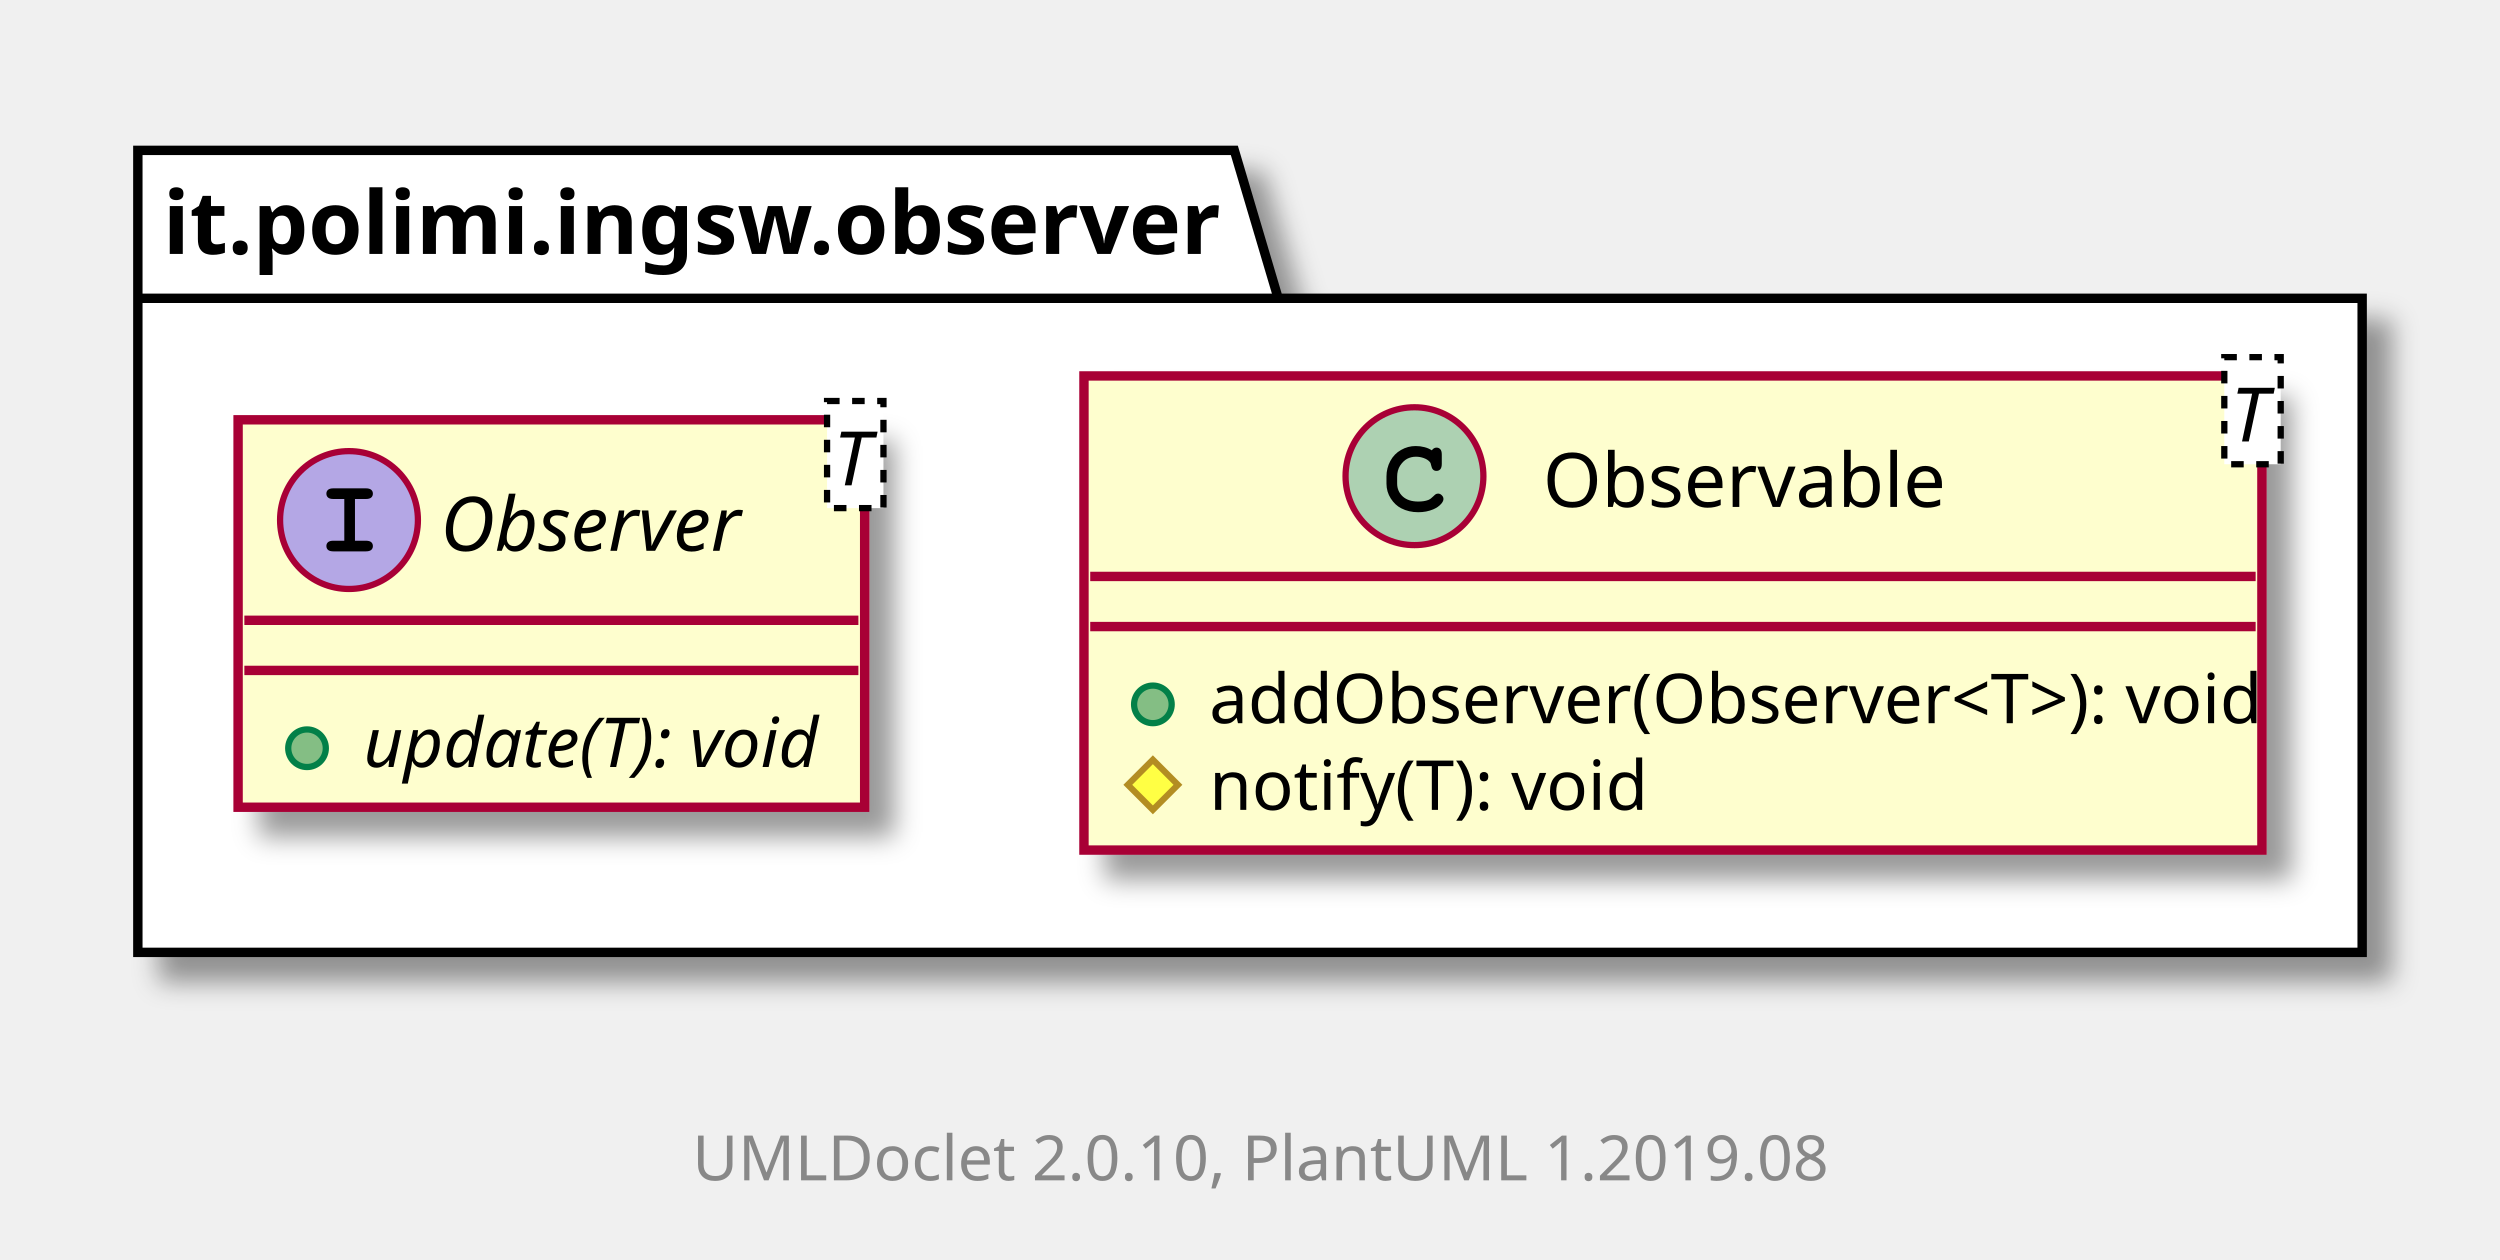
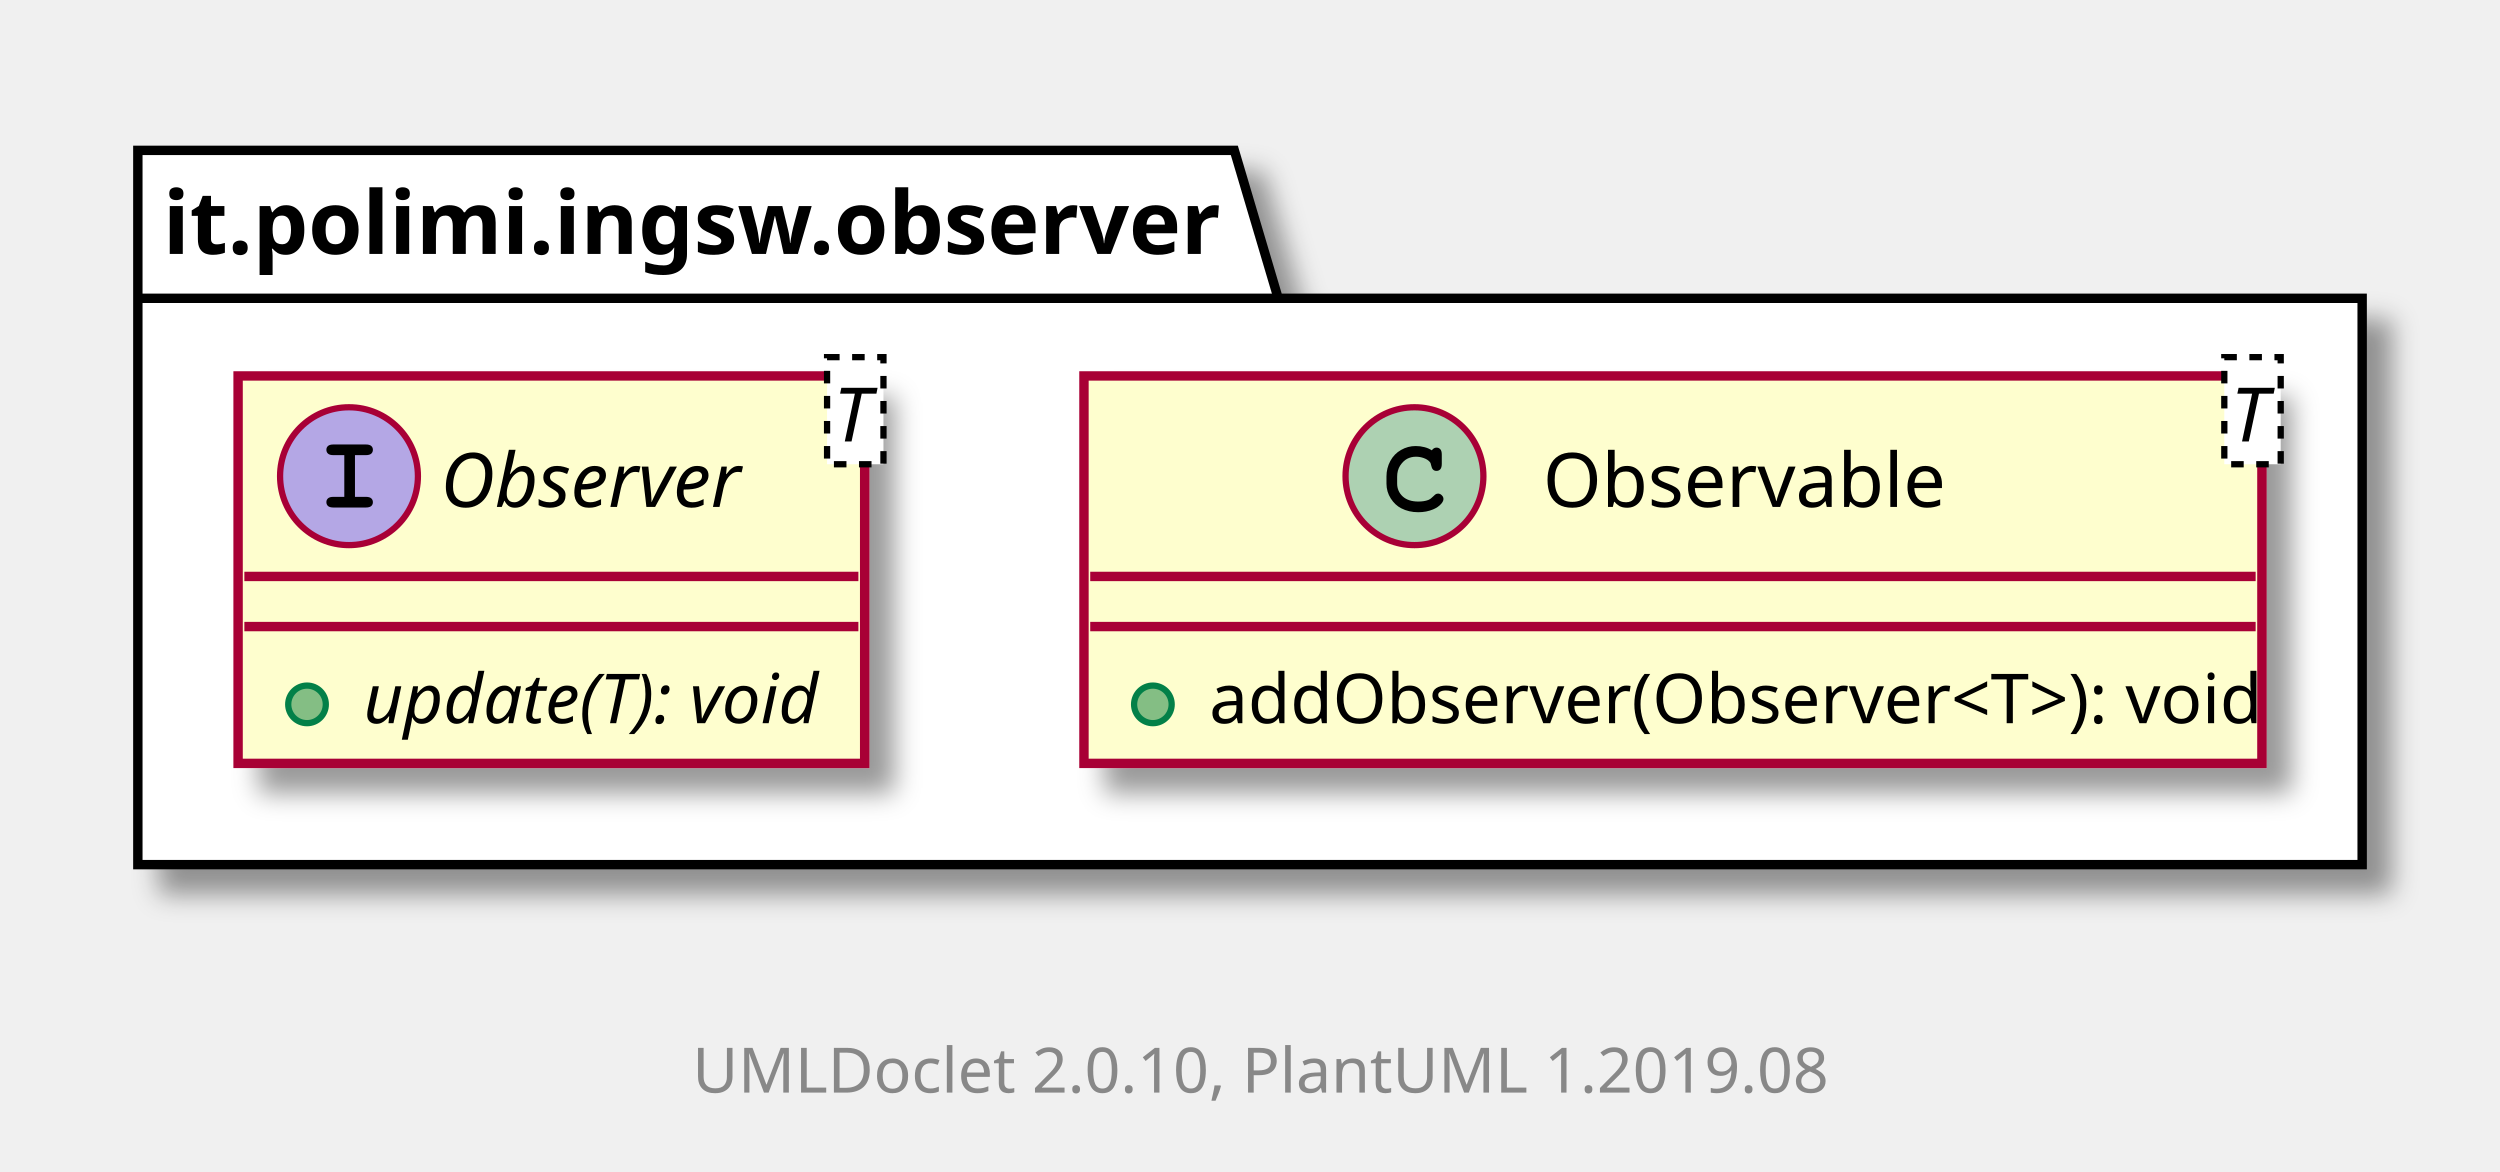
- <svg xmlns="http://www.w3.org/2000/svg" xmlns:xlink="http://www.w3.org/1999/xlink" contentScriptType="application/ecmascript" contentStyleType="text/css" height="201px" preserveAspectRatio="none" style="width:399px;height:201px;" version="1.1" viewBox="0 0 399 201" width="399px" zoomAndPan="magnify">
+ <svg xmlns="http://www.w3.org/2000/svg" xmlns:xlink="http://www.w3.org/1999/xlink" contentScriptType="application/ecmascript" contentStyleType="text/css" height="187px" preserveAspectRatio="none" style="width:399px;height:187px;" version="1.1" viewBox="0 0 399 187" width="399px" zoomAndPan="magnify">
  <defs>
-     <filter height="300%" id="f1fb7kh7jzjpdy" width="300%" x="-1" y="-1">
+     <filter height="300%" id="fu01uw2jyuw32" width="300%" x="-1" y="-1">
      <feGaussianBlur result="blurOut" stdDeviation="2.0" />
      <feColorMatrix in="blurOut" result="blurOut2" type="matrix" values="0 0 0 0 0 0 0 0 0 0 0 0 0 0 0 0 0 0 .4 0" />
      <feOffset dx="4.0" dy="4.0" in="blurOut2" result="blurOut3" />
      <feBlend in="SourceGraphic" in2="blurOut3" mode="normal" />
    </filter>
  </defs>
  <g>
-     <polygon fill="#FFFFFF" filter="url(#f1fb7kh7jzjpdy)" points="22,24,197,24,204,47.609,377,47.609,377,152,22,152,22,24" style="stroke: #000000; stroke-width: 1.5;" />
+     <polygon fill="#FFFFFF" filter="url(#fu01uw2jyuw32)" points="22,24,197,24,204,47.609,377,47.609,377,138,22,138,22,24" style="stroke: #000000; stroke-width: 1.5;" />
    <line style="stroke: #000000; stroke-width: 1.5;" x1="22" x2="204" y1="47.609" y2="47.609" />
    <text fill="#000000" font-family="sans-serif" font-size="14" font-weight="bold" lengthAdjust="spacingAndGlyphs" textLength="169" x="26" y="40.533">it.polimi.ingsw.observer</text>
    <a href="Observable.html" target="_top" xlink:actuate="onRequest" xlink:show="new" xlink:title="Observable.html" xlink:type="simple">
-       <rect fill="#FEFECE" filter="url(#f1fb7kh7jzjpdy)" height="75.672" id="it.polimi.ingsw.observer.Observable" style="stroke: #A80036; stroke-width: 1.5;" width="188" x="173" y="60" />
+       <rect fill="#FEFECE" filter="url(#fu01uw2jyuw32)" height="61.836" id="it.polimi.ingsw.observer.Observable" style="stroke: #A80036; stroke-width: 1.5;" width="188" x="173" y="60" />
      <ellipse cx="225.75" cy="76" fill="#ADD1B2" rx="11" ry="11" style="stroke: #A80036; stroke-width: 1.0;" />
      <path d="M228.516,71.875 Q228.672,71.656 228.859,71.547 Q229.047,71.438 229.266,71.438 Q229.641,71.438 229.875,71.703 Q230.109,71.953 230.109,72.562 L230.109,74.016 Q230.109,74.625 229.875,74.891 Q229.641,75.156 229.266,75.156 Q228.922,75.156 228.719,74.953 Q228.516,74.766 228.406,74.25 Q228.359,73.891 228.172,73.703 Q227.844,73.328 227.234,73.109 Q226.625,72.891 226,72.891 Q225.234,72.891 224.594,73.219 Q223.969,73.547 223.469,74.297 Q222.984,75.047 222.984,76.078 L222.984,77.172 Q222.984,78.406 223.875,79.234 Q224.766,80.047 226.359,80.047 Q227.297,80.047 227.953,79.797 Q228.344,79.641 228.766,79.203 Q229.031,78.938 229.172,78.859 Q229.328,78.781 229.531,78.781 Q229.859,78.781 230.109,79.047 Q230.375,79.297 230.375,79.641 Q230.375,79.984 230.031,80.391 Q229.531,80.969 228.734,81.297 Q227.656,81.75 226.359,81.75 Q224.844,81.75 223.641,81.125 Q222.656,80.625 221.969,79.562 Q221.281,78.484 221.281,77.203 L221.281,76.047 Q221.281,74.719 221.891,73.578 Q222.516,72.422 223.609,71.812 Q224.703,71.188 225.938,71.188 Q226.672,71.188 227.312,71.359 Q227.969,71.516 228.516,71.875 Z " />
      <text fill="#000000" font-family="sans-serif" font-size="12" lengthAdjust="spacingAndGlyphs" textLength="63" x="246.25" y="80.91">Observable</text>
      <rect fill="#FFFFFF" height="17.094" style="stroke: #000000; stroke-width: 1.0; stroke-dasharray: 2.0,2.0;" width="9" x="355" y="57" />
      <text fill="#000000" font-family="sans-serif" font-size="12" font-style="italic" lengthAdjust="spacingAndGlyphs" textLength="7" x="356" y="70.457">T</text>
      <line style="stroke: #A80036; stroke-width: 1.5;" x1="174" x2="360" y1="92" y2="92" />
      <line style="stroke: #A80036; stroke-width: 1.5;" x1="174" x2="360" y1="100" y2="100" />
      <ellipse cx="184" cy="112.418" fill="#84BE84" rx="3" ry="3" style="stroke: #038048; stroke-width: 1.0;" />
      <text fill="#000000" font-family="sans-serif" font-size="11" lengthAdjust="spacingAndGlyphs" textLength="162" x="193" y="115.419">addObserver(Observer&lt;T&gt;): void</text>
-       <polygon fill="#FFFF44" points="184,121.254,188,125.254,184,129.254,180,125.254" style="stroke: #B38D22; stroke-width: 1.0;" />
-       <text fill="#000000" font-family="sans-serif" font-size="11" lengthAdjust="spacingAndGlyphs" textLength="67" x="193" y="129.255">notify(T): void</text>
    </a>
    <a href="Observer.html" target="_top" xlink:actuate="onRequest" xlink:show="new" xlink:title="Observer.html" xlink:type="simple">
-       <rect fill="#FEFECE" filter="url(#f1fb7kh7jzjpdy)" height="61.836" id="it.polimi.ingsw.observer.Observer" style="stroke: #A80036; stroke-width: 1.5;" width="100" x="38" y="67" />
-       <ellipse cx="55.7" cy="83" fill="#B4A7E5" rx="11" ry="11" style="stroke: #A80036; stroke-width: 1.0;" />
-       <path d="M56.653,79.641 L56.653,86.297 L58.372,86.297 Q58.981,86.297 59.247,86.531 Q59.513,86.766 59.513,87.156 Q59.513,87.531 59.247,87.766 Q58.981,88 58.372,88 L53.231,88 Q52.622,88 52.356,87.766 Q52.091,87.531 52.091,87.141 Q52.091,86.766 52.356,86.531 Q52.622,86.297 53.231,86.297 L54.95,86.297 L54.95,79.641 L53.231,79.641 Q52.622,79.641 52.356,79.406 Q52.091,79.172 52.091,78.781 Q52.091,78.406 52.356,78.172 Q52.622,77.938 53.231,77.938 L58.372,77.938 Q58.981,77.938 59.247,78.172 Q59.513,78.406 59.513,78.781 Q59.513,79.172 59.247,79.406 Q58.981,79.641 58.372,79.641 L56.653,79.641 Z " />
-       <text fill="#000000" font-family="sans-serif" font-size="12" font-style="italic" lengthAdjust="spacingAndGlyphs" textLength="51" x="70.3" y="87.91">Observer</text>
-       <rect fill="#FFFFFF" height="17.094" style="stroke: #000000; stroke-width: 1.0; stroke-dasharray: 2.0,2.0;" width="9" x="132" y="64" />
-       <text fill="#000000" font-family="sans-serif" font-size="12" font-style="italic" lengthAdjust="spacingAndGlyphs" textLength="7" x="133" y="77.457">T</text>
-       <line style="stroke: #A80036; stroke-width: 1.5;" x1="39" x2="137" y1="99" y2="99" />
-       <line style="stroke: #A80036; stroke-width: 1.5;" x1="39" x2="137" y1="107" y2="107" />
-       <ellipse cx="49" cy="119.418" fill="#84BE84" rx="3" ry="3" style="stroke: #038048; stroke-width: 1.0;" />
-       <text fill="#000000" font-family="sans-serif" font-size="11" font-style="italic" lengthAdjust="spacingAndGlyphs" textLength="74" x="58" y="122.419">update(T): void</text>
+       <rect fill="#FEFECE" filter="url(#fu01uw2jyuw32)" height="61.836" id="it.polimi.ingsw.observer.Observer" style="stroke: #A80036; stroke-width: 1.5;" width="100" x="38" y="60" />
+       <ellipse cx="55.7" cy="76" fill="#B4A7E5" rx="11" ry="11" style="stroke: #A80036; stroke-width: 1.0;" />
+       <path d="M56.653,72.641 L56.653,79.297 L58.372,79.297 Q58.981,79.297 59.247,79.531 Q59.513,79.766 59.513,80.156 Q59.513,80.531 59.247,80.766 Q58.981,81 58.372,81 L53.231,81 Q52.622,81 52.356,80.766 Q52.091,80.531 52.091,80.141 Q52.091,79.766 52.356,79.531 Q52.622,79.297 53.231,79.297 L54.95,79.297 L54.95,72.641 L53.231,72.641 Q52.622,72.641 52.356,72.406 Q52.091,72.172 52.091,71.781 Q52.091,71.406 52.356,71.172 Q52.622,70.938 53.231,70.938 L58.372,70.938 Q58.981,70.938 59.247,71.172 Q59.513,71.406 59.513,71.781 Q59.513,72.172 59.247,72.406 Q58.981,72.641 58.372,72.641 L56.653,72.641 Z " />
+       <text fill="#000000" font-family="sans-serif" font-size="12" font-style="italic" lengthAdjust="spacingAndGlyphs" textLength="51" x="70.3" y="80.91">Observer</text>
+       <rect fill="#FFFFFF" height="17.094" style="stroke: #000000; stroke-width: 1.0; stroke-dasharray: 2.0,2.0;" width="9" x="132" y="57" />
+       <text fill="#000000" font-family="sans-serif" font-size="12" font-style="italic" lengthAdjust="spacingAndGlyphs" textLength="7" x="133" y="70.457">T</text>
+       <line style="stroke: #A80036; stroke-width: 1.5;" x1="39" x2="137" y1="92" y2="92" />
+       <line style="stroke: #A80036; stroke-width: 1.5;" x1="39" x2="137" y1="100" y2="100" />
+       <ellipse cx="49" cy="112.418" fill="#84BE84" rx="3" ry="3" style="stroke: #038048; stroke-width: 1.0;" />
+       <text fill="#000000" font-family="sans-serif" font-size="11" font-style="italic" lengthAdjust="spacingAndGlyphs" textLength="74" x="58" y="115.419">update(T): void</text>
    </a>
-     <text fill="#888888" font-family="sans-serif" font-size="10" lengthAdjust="spacingAndGlyphs" textLength="190" x="110.5" y="188.381">UMLDoclet 2.0.10, PlantUML 1.2019.08</text>
+     <text fill="#888888" font-family="sans-serif" font-size="10" lengthAdjust="spacingAndGlyphs" textLength="190" x="110.5" y="174.381">UMLDoclet 2.0.10, PlantUML 1.2019.08</text>
  </g>
</svg>
